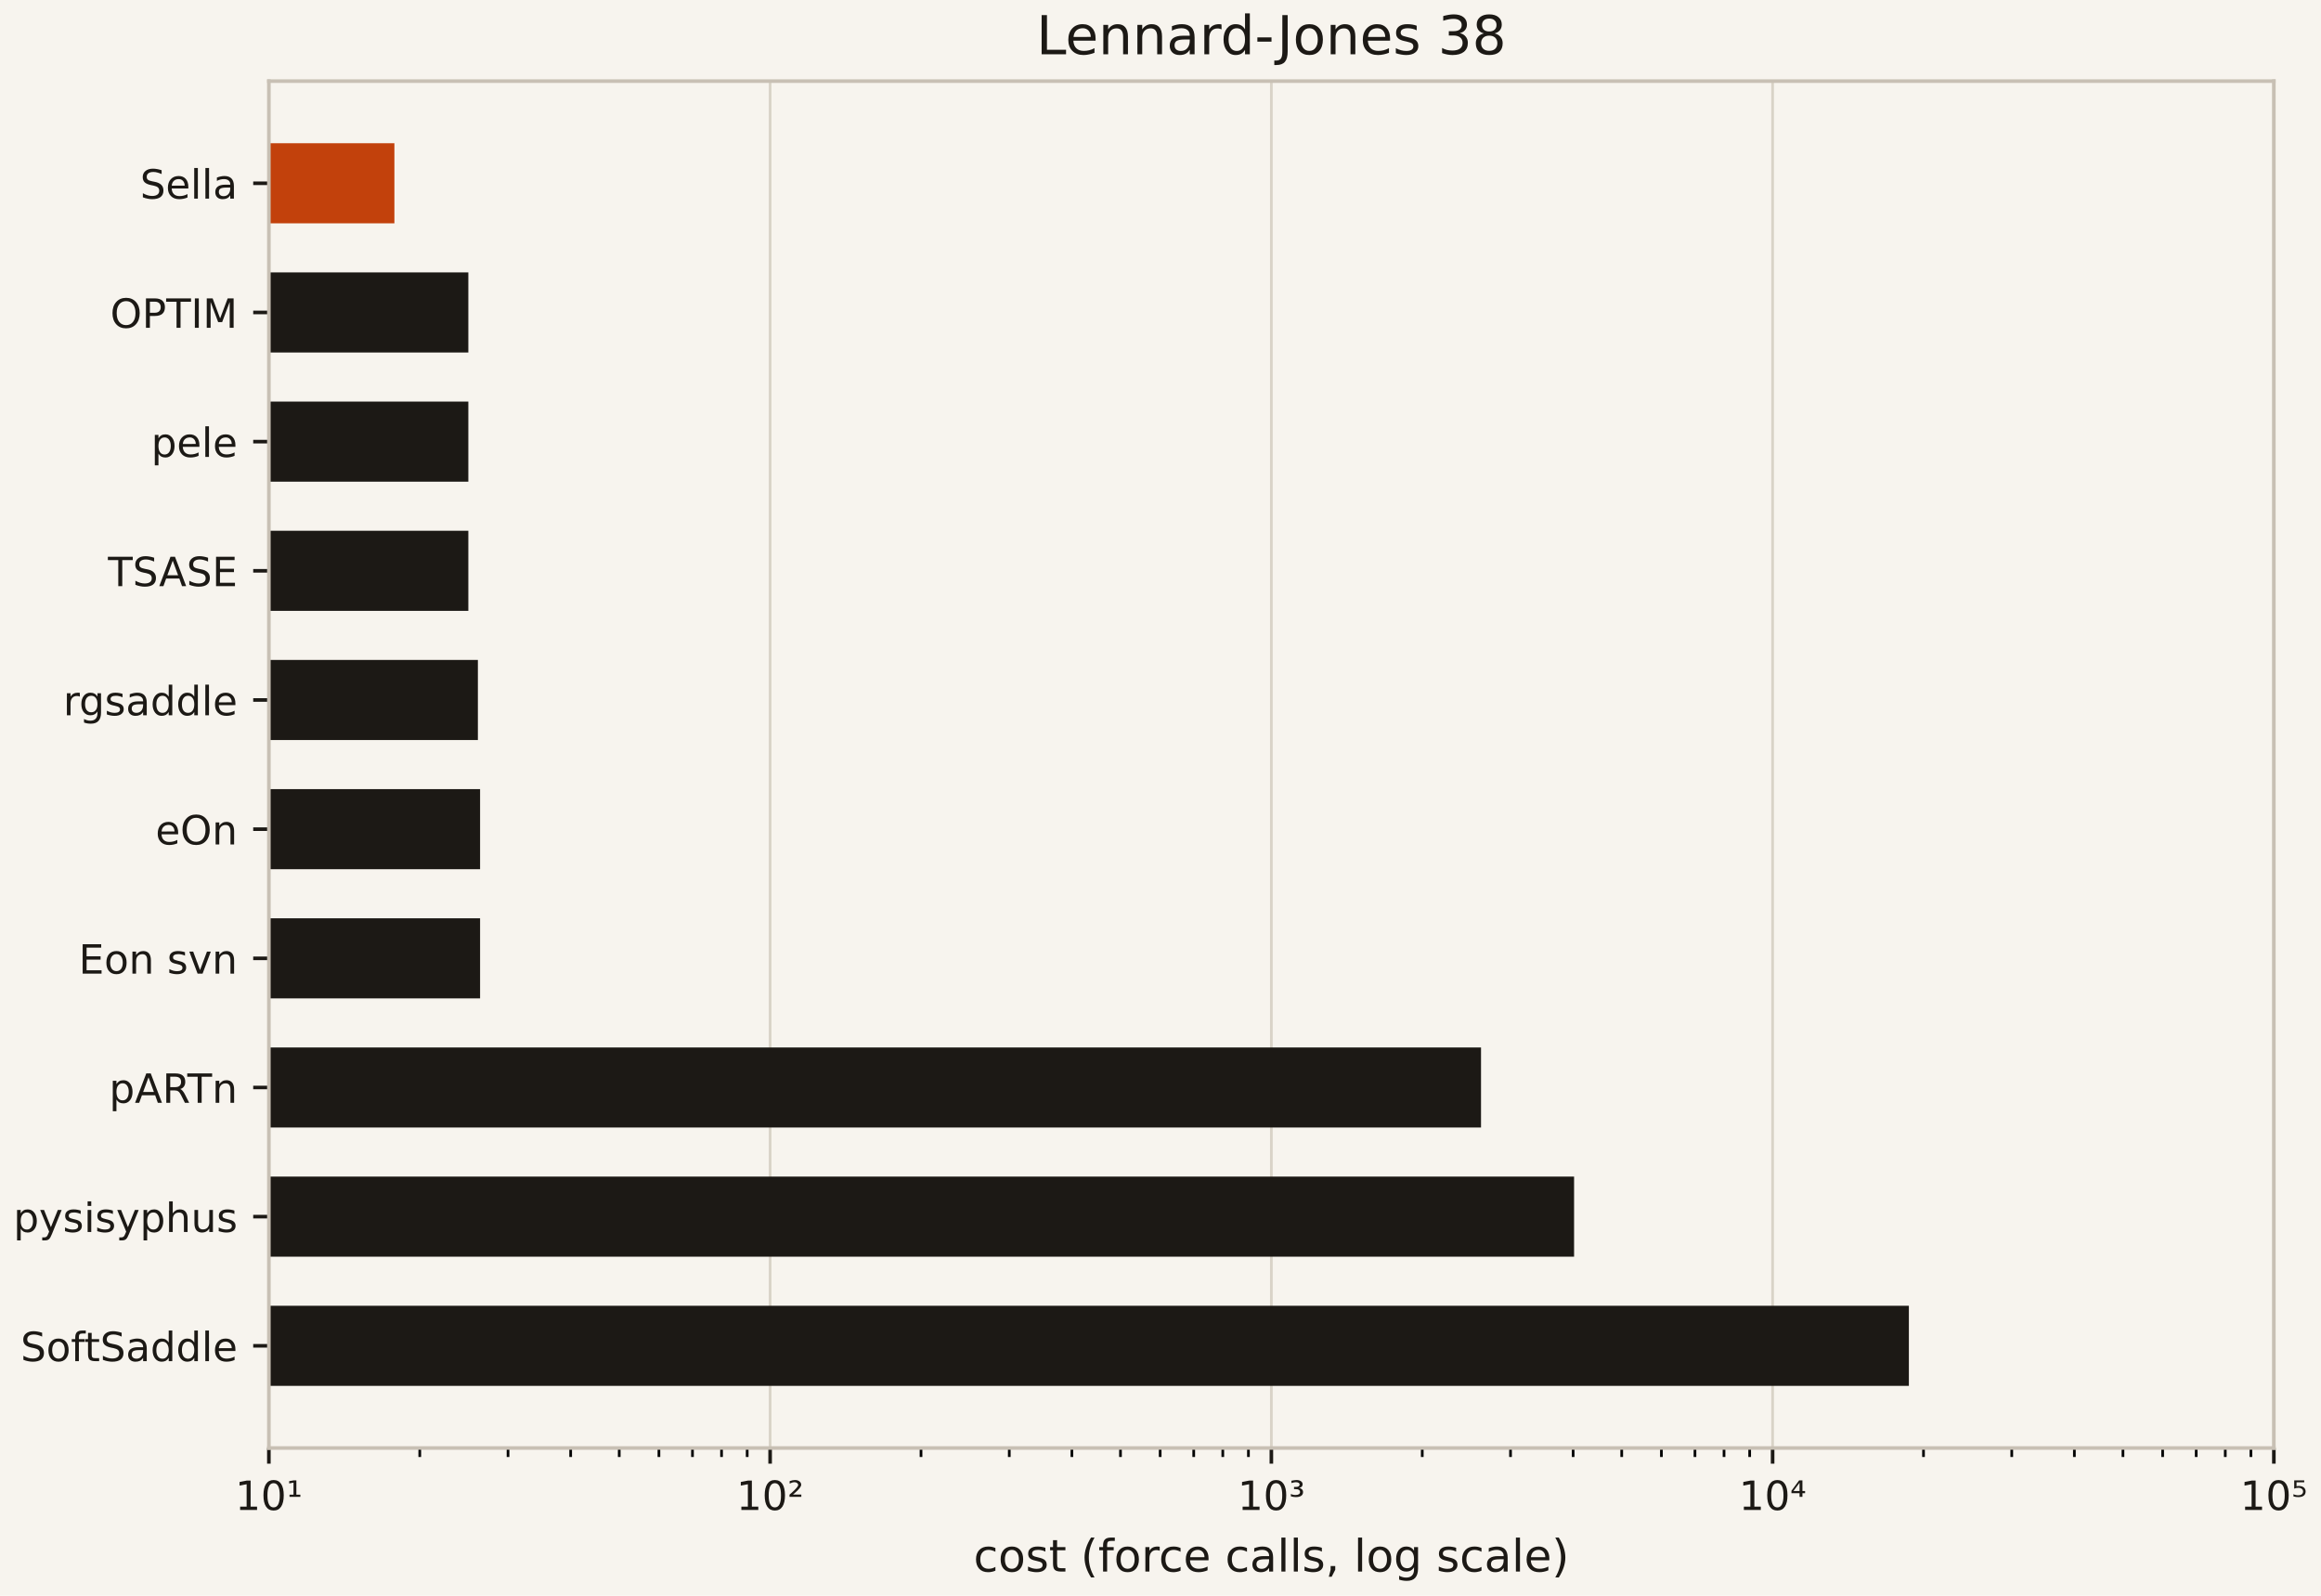
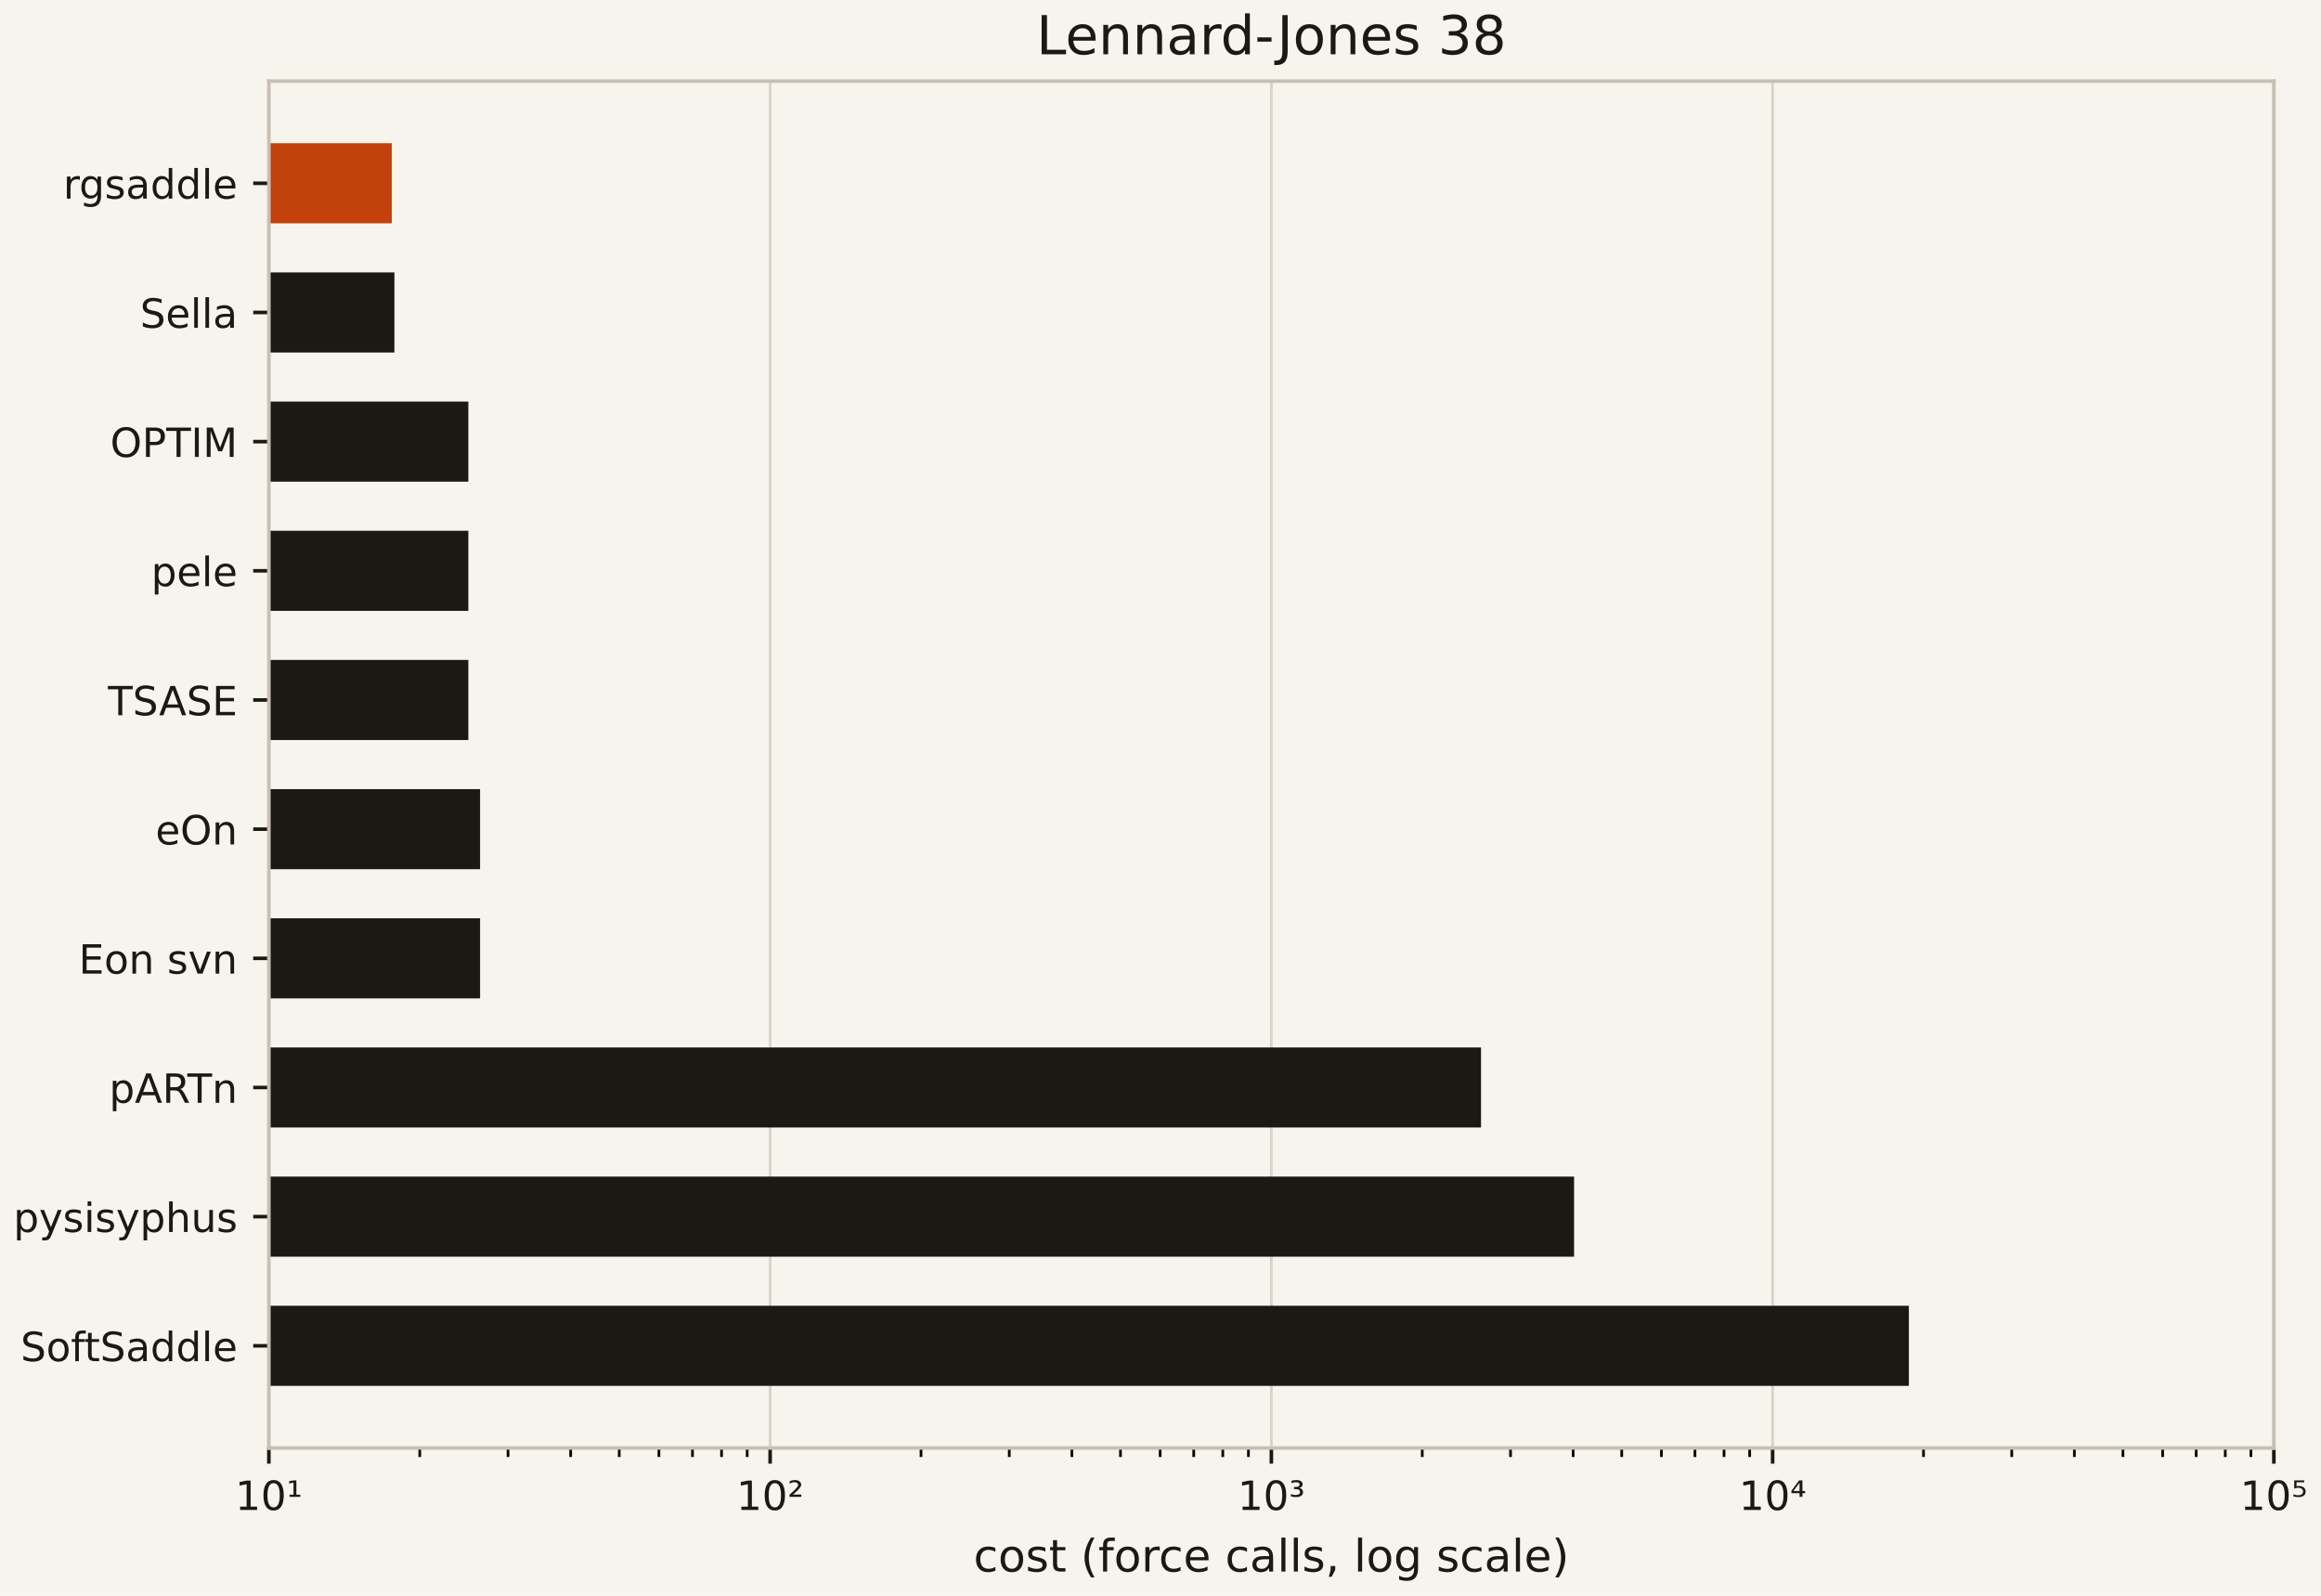
<svg xmlns="http://www.w3.org/2000/svg" xmlns:xlink="http://www.w3.org/1999/xlink" width="518.4pt" height="356.4pt" viewBox="0 0 518.4 356.4" version="1.1">
  <defs>
    <style type="text/css">*{stroke-linejoin: round; stroke-linecap: butt}</style>
  </defs>
  <g id="figure_1">
    <g id="patch_1">
      <path d="M 0 356.4  L 518.4 356.4  L 518.4 0  L 0 0  z " style="fill: #f7f4ee" />
    </g>
    <g id="axes_1">
      <g id="patch_2">
        <path d="M 60.054 323.399  L 507.869 323.399  L 507.869 18.118  L 60.054 18.118  z " style="fill: #f7f4ee" />
      </g>
      <g id="matplotlib.axis_1">
        <g id="xtick_1">
          <g id="line2d_1">
            <path d="M 60.054 323.399  L 60.054 18.118  " clip-path="url(#p5d60a2127d)" style="fill: none; stroke: #d9d3c7; stroke-width: 0.6; stroke-linecap: square" />
          </g>
          <g id="line2d_2">
            <defs>
              <path id="m0617ce4a32" d="M 0 0  L 0 3.5  " style="stroke: #1c1915; stroke-width: 0.8" />
            </defs>
            <g>
              <use xlink:href="#m0617ce4a32" x="60.054" y="323.399" style="fill: #1c1915; stroke: #1c1915; stroke-width: 0.8" />
            </g>
          </g>
          <g id="text_1">
            <text style="font-size: 9px; font-family: 'DejaVu Sans', 'Bitstream Vera Sans', 'Computer Modern Sans Serif', 'Lucida Grande', 'Verdana', 'Geneva', 'Lucid', 'Arial', 'Helvetica', 'Avant Garde', sans-serif; text-anchor: middle; fill: #1c1915" x="60.054" y="337.237" transform="rotate(-0 60.0543 337.2369)">10¹</text>
          </g>
        </g>
        <g id="xtick_2">
          <g id="line2d_3">
            <path d="M 172.008 323.399  L 172.008 18.118  " clip-path="url(#p5d60a2127d)" style="fill: none; stroke: #d9d3c7; stroke-width: 0.6; stroke-linecap: square" />
          </g>
          <g id="line2d_4">
            <g>
              <use xlink:href="#m0617ce4a32" x="172.008" y="323.399" style="fill: #1c1915; stroke: #1c1915; stroke-width: 0.8" />
            </g>
          </g>
          <g id="text_2">
            <text style="font-size: 9px; font-family: 'DejaVu Sans', 'Bitstream Vera Sans', 'Computer Modern Sans Serif', 'Lucida Grande', 'Verdana', 'Geneva', 'Lucid', 'Arial', 'Helvetica', 'Avant Garde', sans-serif; text-anchor: middle; fill: #1c1915" x="172.008" y="337.237" transform="rotate(-0 172.008 337.2369)">10²</text>
          </g>
        </g>
        <g id="xtick_3">
          <g id="line2d_5">
            <path d="M 283.962 323.399  L 283.962 18.118  " clip-path="url(#p5d60a2127d)" style="fill: none; stroke: #d9d3c7; stroke-width: 0.6; stroke-linecap: square" />
          </g>
          <g id="line2d_6">
            <g>
              <use xlink:href="#m0617ce4a32" x="283.962" y="323.399" style="fill: #1c1915; stroke: #1c1915; stroke-width: 0.8" />
            </g>
          </g>
          <g id="text_3">
            <text style="font-size: 9px; font-family: 'DejaVu Sans', 'Bitstream Vera Sans', 'Computer Modern Sans Serif', 'Lucida Grande', 'Verdana', 'Geneva', 'Lucid', 'Arial', 'Helvetica', 'Avant Garde', sans-serif; text-anchor: middle; fill: #1c1915" x="283.962" y="337.237" transform="rotate(-0 283.9618 337.2369)">10³</text>
          </g>
        </g>
        <g id="xtick_4">
          <g id="line2d_7">
            <path d="M 395.916 323.399  L 395.916 18.118  " clip-path="url(#p5d60a2127d)" style="fill: none; stroke: #d9d3c7; stroke-width: 0.6; stroke-linecap: square" />
          </g>
          <g id="line2d_8">
            <g>
              <use xlink:href="#m0617ce4a32" x="395.916" y="323.399" style="fill: #1c1915; stroke: #1c1915; stroke-width: 0.8" />
            </g>
          </g>
          <g id="text_4">
            <text style="font-size: 9px; font-family: 'DejaVu Sans', 'Bitstream Vera Sans', 'Computer Modern Sans Serif', 'Lucida Grande', 'Verdana', 'Geneva', 'Lucid', 'Arial', 'Helvetica', 'Avant Garde', sans-serif; text-anchor: middle; fill: #1c1915" x="395.916" y="337.237" transform="rotate(-0 395.9155 337.2369)">10⁴</text>
          </g>
        </g>
        <g id="xtick_5">
          <g id="line2d_9">
            <path d="M 507.869 323.399  L 507.869 18.118  " clip-path="url(#p5d60a2127d)" style="fill: none; stroke: #d9d3c7; stroke-width: 0.6; stroke-linecap: square" />
          </g>
          <g id="line2d_10">
            <g>
              <use xlink:href="#m0617ce4a32" x="507.869" y="323.399" style="fill: #1c1915; stroke: #1c1915; stroke-width: 0.8" />
            </g>
          </g>
          <g id="text_5">
            <text style="font-size: 9px; font-family: 'DejaVu Sans', 'Bitstream Vera Sans', 'Computer Modern Sans Serif', 'Lucida Grande', 'Verdana', 'Geneva', 'Lucid', 'Arial', 'Helvetica', 'Avant Garde', sans-serif; text-anchor: middle; fill: #1c1915" x="507.869" y="337.237" transform="rotate(-0 507.8693 337.2369)">10⁵</text>
          </g>
        </g>
        <g id="xtick_6">
          <g id="line2d_11">
            <defs>
              <path id="mdd76fc2fa7" d="M 0 0  L 0 2  " style="stroke: #000000; stroke-width: 0.6" />
            </defs>
            <g>
              <use xlink:href="#mdd76fc2fa7" x="93.756" y="323.399" style="stroke: #000000; stroke-width: 0.6" />
            </g>
          </g>
        </g>
        <g id="xtick_7">
          <g id="line2d_12">
            <g>
              <use xlink:href="#mdd76fc2fa7" x="113.47" y="323.399" style="stroke: #000000; stroke-width: 0.6" />
            </g>
          </g>
        </g>
        <g id="xtick_8">
          <g id="line2d_13">
            <g>
              <use xlink:href="#mdd76fc2fa7" x="127.457" y="323.399" style="stroke: #000000; stroke-width: 0.6" />
            </g>
          </g>
        </g>
        <g id="xtick_9">
          <g id="line2d_14">
            <g>
              <use xlink:href="#mdd76fc2fa7" x="138.307" y="323.399" style="stroke: #000000; stroke-width: 0.6" />
            </g>
          </g>
        </g>
        <g id="xtick_10">
          <g id="line2d_15">
            <g>
              <use xlink:href="#mdd76fc2fa7" x="147.171" y="323.399" style="stroke: #000000; stroke-width: 0.6" />
            </g>
          </g>
        </g>
        <g id="xtick_11">
          <g id="line2d_16">
            <g>
              <use xlink:href="#mdd76fc2fa7" x="154.666" y="323.399" style="stroke: #000000; stroke-width: 0.6" />
            </g>
          </g>
        </g>
        <g id="xtick_12">
          <g id="line2d_17">
            <g>
              <use xlink:href="#mdd76fc2fa7" x="161.159" y="323.399" style="stroke: #000000; stroke-width: 0.6" />
            </g>
          </g>
        </g>
        <g id="xtick_13">
          <g id="line2d_18">
            <g>
              <use xlink:href="#mdd76fc2fa7" x="166.885" y="323.399" style="stroke: #000000; stroke-width: 0.6" />
            </g>
          </g>
        </g>
        <g id="xtick_14">
          <g id="line2d_19">
            <g>
              <use xlink:href="#mdd76fc2fa7" x="205.709" y="323.399" style="stroke: #000000; stroke-width: 0.6" />
            </g>
          </g>
        </g>
        <g id="xtick_15">
          <g id="line2d_20">
            <g>
              <use xlink:href="#mdd76fc2fa7" x="225.424" y="323.399" style="stroke: #000000; stroke-width: 0.6" />
            </g>
          </g>
        </g>
        <g id="xtick_16">
          <g id="line2d_21">
            <g>
              <use xlink:href="#mdd76fc2fa7" x="239.411" y="323.399" style="stroke: #000000; stroke-width: 0.6" />
            </g>
          </g>
        </g>
        <g id="xtick_17">
          <g id="line2d_22">
            <g>
              <use xlink:href="#mdd76fc2fa7" x="250.26" y="323.399" style="stroke: #000000; stroke-width: 0.6" />
            </g>
          </g>
        </g>
        <g id="xtick_18">
          <g id="line2d_23">
            <g>
              <use xlink:href="#mdd76fc2fa7" x="259.125" y="323.399" style="stroke: #000000; stroke-width: 0.6" />
            </g>
          </g>
        </g>
        <g id="xtick_19">
          <g id="line2d_24">
            <g>
              <use xlink:href="#mdd76fc2fa7" x="266.62" y="323.399" style="stroke: #000000; stroke-width: 0.6" />
            </g>
          </g>
        </g>
        <g id="xtick_20">
          <g id="line2d_25">
            <g>
              <use xlink:href="#mdd76fc2fa7" x="273.112" y="323.399" style="stroke: #000000; stroke-width: 0.6" />
            </g>
          </g>
        </g>
        <g id="xtick_21">
          <g id="line2d_26">
            <g>
              <use xlink:href="#mdd76fc2fa7" x="278.839" y="323.399" style="stroke: #000000; stroke-width: 0.6" />
            </g>
          </g>
        </g>
        <g id="xtick_22">
          <g id="line2d_27">
            <g>
              <use xlink:href="#mdd76fc2fa7" x="317.663" y="323.399" style="stroke: #000000; stroke-width: 0.6" />
            </g>
          </g>
        </g>
        <g id="xtick_23">
          <g id="line2d_28">
            <g>
              <use xlink:href="#mdd76fc2fa7" x="337.377" y="323.399" style="stroke: #000000; stroke-width: 0.6" />
            </g>
          </g>
        </g>
        <g id="xtick_24">
          <g id="line2d_29">
            <g>
              <use xlink:href="#mdd76fc2fa7" x="351.365" y="323.399" style="stroke: #000000; stroke-width: 0.6" />
            </g>
          </g>
        </g>
        <g id="xtick_25">
          <g id="line2d_30">
            <g>
              <use xlink:href="#mdd76fc2fa7" x="362.214" y="323.399" style="stroke: #000000; stroke-width: 0.6" />
            </g>
          </g>
        </g>
        <g id="xtick_26">
          <g id="line2d_31">
            <g>
              <use xlink:href="#mdd76fc2fa7" x="371.079" y="323.399" style="stroke: #000000; stroke-width: 0.6" />
            </g>
          </g>
        </g>
        <g id="xtick_27">
          <g id="line2d_32">
            <g>
              <use xlink:href="#mdd76fc2fa7" x="378.574" y="323.399" style="stroke: #000000; stroke-width: 0.6" />
            </g>
          </g>
        </g>
        <g id="xtick_28">
          <g id="line2d_33">
            <g>
              <use xlink:href="#mdd76fc2fa7" x="385.066" y="323.399" style="stroke: #000000; stroke-width: 0.6" />
            </g>
          </g>
        </g>
        <g id="xtick_29">
          <g id="line2d_34">
            <g>
              <use xlink:href="#mdd76fc2fa7" x="390.793" y="323.399" style="stroke: #000000; stroke-width: 0.6" />
            </g>
          </g>
        </g>
        <g id="xtick_30">
          <g id="line2d_35">
            <g>
              <use xlink:href="#mdd76fc2fa7" x="429.617" y="323.399" style="stroke: #000000; stroke-width: 0.6" />
            </g>
          </g>
        </g>
        <g id="xtick_31">
          <g id="line2d_36">
            <g>
              <use xlink:href="#mdd76fc2fa7" x="449.331" y="323.399" style="stroke: #000000; stroke-width: 0.6" />
            </g>
          </g>
        </g>
        <g id="xtick_32">
          <g id="line2d_37">
            <g>
              <use xlink:href="#mdd76fc2fa7" x="463.318" y="323.399" style="stroke: #000000; stroke-width: 0.6" />
            </g>
          </g>
        </g>
        <g id="xtick_33">
          <g id="line2d_38">
            <g>
              <use xlink:href="#mdd76fc2fa7" x="474.168" y="323.399" style="stroke: #000000; stroke-width: 0.6" />
            </g>
          </g>
        </g>
        <g id="xtick_34">
          <g id="line2d_39">
            <g>
              <use xlink:href="#mdd76fc2fa7" x="483.032" y="323.399" style="stroke: #000000; stroke-width: 0.6" />
            </g>
          </g>
        </g>
        <g id="xtick_35">
          <g id="line2d_40">
            <g>
              <use xlink:href="#mdd76fc2fa7" x="490.527" y="323.399" style="stroke: #000000; stroke-width: 0.6" />
            </g>
          </g>
        </g>
        <g id="xtick_36">
          <g id="line2d_41">
            <g>
              <use xlink:href="#mdd76fc2fa7" x="497.02" y="323.399" style="stroke: #000000; stroke-width: 0.6" />
            </g>
          </g>
        </g>
        <g id="xtick_37">
          <g id="line2d_42">
            <g>
              <use xlink:href="#mdd76fc2fa7" x="502.747" y="323.399" style="stroke: #000000; stroke-width: 0.6" />
            </g>
          </g>
        </g>
        <g id="text_6">
          <text style="font-size: 10px; font-family: 'DejaVu Sans', 'Bitstream Vera Sans', 'Computer Modern Sans Serif', 'Lucida Grande', 'Verdana', 'Geneva', 'Lucid', 'Arial', 'Helvetica', 'Avant Garde', sans-serif; text-anchor: middle; fill: #1c1915" x="283.962" y="350.997" transform="rotate(-0 283.9618 350.9974)">cost (force calls, log scale)</text>
        </g>
      </g>
      <g id="matplotlib.axis_2">
        <g id="ytick_1">
          <g id="line2d_43">
            <defs>
              <path id="m97dde00479" d="M 0 0  L -3.5 0  " style="stroke: #1c1915; stroke-width: 0.8" />
            </defs>
            <g>
              <use xlink:href="#m97dde00479" x="60.054" y="40.938" style="fill: #1c1915; stroke: #1c1915; stroke-width: 0.8" />
            </g>
          </g>
          <g id="text_7">
-             <text style="font-size: 9px; font-family: 'DejaVu Sans', 'Bitstream Vera Sans', 'Computer Modern Sans Serif', 'Lucida Grande', 'Verdana', 'Geneva', 'Lucid', 'Arial', 'Helvetica', 'Avant Garde', sans-serif; text-anchor: end; fill: #1c1915" x="53.054" y="44.357" transform="rotate(-0 53.0543 44.35726)">Sella</text>
+             <text style="font-size: 9px; font-family: 'DejaVu Sans', 'Bitstream Vera Sans', 'Computer Modern Sans Serif', 'Lucida Grande', 'Verdana', 'Geneva', 'Lucid', 'Arial', 'Helvetica', 'Avant Garde', sans-serif; text-anchor: end; fill: #1c1915" x="53.054" y="44.357" transform="rotate(-0 53.0543 44.35726)">rgsaddle</text>
          </g>
        </g>
        <g id="ytick_2">
          <g id="line2d_44">
            <g>
              <use xlink:href="#m97dde00479" x="60.054" y="69.787" style="fill: #1c1915; stroke: #1c1915; stroke-width: 0.8" />
            </g>
          </g>
          <g id="text_8">
-             <text style="font-size: 9px; font-family: 'DejaVu Sans', 'Bitstream Vera Sans', 'Computer Modern Sans Serif', 'Lucida Grande', 'Verdana', 'Geneva', 'Lucid', 'Arial', 'Helvetica', 'Avant Garde', sans-serif; text-anchor: end; fill: #1c1915" x="53.054" y="73.206" transform="rotate(-0 53.0543 73.20595)">OPTIM</text>
+             <text style="font-size: 9px; font-family: 'DejaVu Sans', 'Bitstream Vera Sans', 'Computer Modern Sans Serif', 'Lucida Grande', 'Verdana', 'Geneva', 'Lucid', 'Arial', 'Helvetica', 'Avant Garde', sans-serif; text-anchor: end; fill: #1c1915" x="53.054" y="73.206" transform="rotate(-0 53.0543 73.20631)">Sella</text>
          </g>
        </g>
        <g id="ytick_3">
          <g id="line2d_45">
            <g>
              <use xlink:href="#m97dde00479" x="60.054" y="98.636" style="fill: #1c1915; stroke: #1c1915; stroke-width: 0.8" />
            </g>
          </g>
          <g id="text_9">
-             <text style="font-size: 9px; font-family: 'DejaVu Sans', 'Bitstream Vera Sans', 'Computer Modern Sans Serif', 'Lucida Grande', 'Verdana', 'Geneva', 'Lucid', 'Arial', 'Helvetica', 'Avant Garde', sans-serif; text-anchor: end; fill: #1c1915" x="53.054" y="102.055" transform="rotate(-0 53.0543 102.0554)">pele</text>
+             <text style="font-size: 9px; font-family: 'DejaVu Sans', 'Bitstream Vera Sans', 'Computer Modern Sans Serif', 'Lucida Grande', 'Verdana', 'Geneva', 'Lucid', 'Arial', 'Helvetica', 'Avant Garde', sans-serif; text-anchor: end; fill: #1c1915" x="53.054" y="102.055" transform="rotate(-0 53.0543 102.055)">OPTIM</text>
          </g>
        </g>
        <g id="ytick_4">
          <g id="line2d_46">
            <g>
              <use xlink:href="#m97dde00479" x="60.054" y="127.485" style="fill: #1c1915; stroke: #1c1915; stroke-width: 0.8" />
            </g>
          </g>
          <g id="text_10">
-             <text style="font-size: 9px; font-family: 'DejaVu Sans', 'Bitstream Vera Sans', 'Computer Modern Sans Serif', 'Lucida Grande', 'Verdana', 'Geneva', 'Lucid', 'Arial', 'Helvetica', 'Avant Garde', sans-serif; text-anchor: end; fill: #1c1915" x="53.054" y="130.904" transform="rotate(-0 53.0543 130.904)">TSASE</text>
+             <text style="font-size: 9px; font-family: 'DejaVu Sans', 'Bitstream Vera Sans', 'Computer Modern Sans Serif', 'Lucida Grande', 'Verdana', 'Geneva', 'Lucid', 'Arial', 'Helvetica', 'Avant Garde', sans-serif; text-anchor: end; fill: #1c1915" x="53.054" y="130.904" transform="rotate(-0 53.0543 130.9044)">pele</text>
          </g>
        </g>
        <g id="ytick_5">
          <g id="line2d_47">
            <g>
              <use xlink:href="#m97dde00479" x="60.054" y="156.334" style="fill: #1c1915; stroke: #1c1915; stroke-width: 0.8" />
            </g>
          </g>
          <g id="text_11">
-             <text style="font-size: 9px; font-family: 'DejaVu Sans', 'Bitstream Vera Sans', 'Computer Modern Sans Serif', 'Lucida Grande', 'Verdana', 'Geneva', 'Lucid', 'Arial', 'Helvetica', 'Avant Garde', sans-serif; text-anchor: end; fill: #1c1915" x="53.054" y="159.753" transform="rotate(-0 53.0543 159.7534)">rgsaddle</text>
+             <text style="font-size: 9px; font-family: 'DejaVu Sans', 'Bitstream Vera Sans', 'Computer Modern Sans Serif', 'Lucida Grande', 'Verdana', 'Geneva', 'Lucid', 'Arial', 'Helvetica', 'Avant Garde', sans-serif; text-anchor: end; fill: #1c1915" x="53.054" y="159.753" transform="rotate(-0 53.0543 159.7531)">TSASE</text>
          </g>
        </g>
        <g id="ytick_6">
          <g id="line2d_48">
            <g>
              <use xlink:href="#m97dde00479" x="60.054" y="185.183" style="fill: #1c1915; stroke: #1c1915; stroke-width: 0.8" />
            </g>
          </g>
          <g id="text_12">
            <text style="font-size: 9px; font-family: 'DejaVu Sans', 'Bitstream Vera Sans', 'Computer Modern Sans Serif', 'Lucida Grande', 'Verdana', 'Geneva', 'Lucid', 'Arial', 'Helvetica', 'Avant Garde', sans-serif; text-anchor: end; fill: #1c1915" x="53.054" y="188.602" transform="rotate(-0 53.0543 188.6021)">eOn</text>
          </g>
        </g>
        <g id="ytick_7">
          <g id="line2d_49">
            <g>
              <use xlink:href="#m97dde00479" x="60.054" y="214.032" style="fill: #1c1915; stroke: #1c1915; stroke-width: 0.8" />
            </g>
          </g>
          <g id="text_13">
            <text style="font-size: 9px; font-family: 'DejaVu Sans', 'Bitstream Vera Sans', 'Computer Modern Sans Serif', 'Lucida Grande', 'Verdana', 'Geneva', 'Lucid', 'Arial', 'Helvetica', 'Avant Garde', sans-serif; text-anchor: end; fill: #1c1915" x="53.054" y="217.451" transform="rotate(-0 53.0543 217.4512)">Eon svn</text>
          </g>
        </g>
        <g id="ytick_8">
          <g id="line2d_50">
            <g>
              <use xlink:href="#m97dde00479" x="60.054" y="242.881" style="fill: #1c1915; stroke: #1c1915; stroke-width: 0.8" />
            </g>
          </g>
          <g id="text_14">
            <text style="font-size: 9px; font-family: 'DejaVu Sans', 'Bitstream Vera Sans', 'Computer Modern Sans Serif', 'Lucida Grande', 'Verdana', 'Geneva', 'Lucid', 'Arial', 'Helvetica', 'Avant Garde', sans-serif; text-anchor: end; fill: #1c1915" x="53.054" y="246.3" transform="rotate(-0 53.0543 246.3002)">pARTn</text>
          </g>
        </g>
        <g id="ytick_9">
          <g id="line2d_51">
            <g>
              <use xlink:href="#m97dde00479" x="60.054" y="271.73" style="fill: #1c1915; stroke: #1c1915; stroke-width: 0.8" />
            </g>
          </g>
          <g id="text_15">
            <text style="font-size: 9px; font-family: 'DejaVu Sans', 'Bitstream Vera Sans', 'Computer Modern Sans Serif', 'Lucida Grande', 'Verdana', 'Geneva', 'Lucid', 'Arial', 'Helvetica', 'Avant Garde', sans-serif; text-anchor: end; fill: #1c1915" x="53.054" y="275.15" transform="rotate(-0 53.0543 275.1496)">pysisyphus</text>
          </g>
        </g>
        <g id="ytick_10">
          <g id="line2d_52">
            <g>
              <use xlink:href="#m97dde00479" x="60.054" y="300.579" style="fill: #1c1915; stroke: #1c1915; stroke-width: 0.8" />
            </g>
          </g>
          <g id="text_16">
            <text style="font-size: 9px; font-family: 'DejaVu Sans', 'Bitstream Vera Sans', 'Computer Modern Sans Serif', 'Lucida Grande', 'Verdana', 'Geneva', 'Lucid', 'Arial', 'Helvetica', 'Avant Garde', sans-serif; text-anchor: end; fill: #1c1915" x="53.054" y="303.999" transform="rotate(-0 53.0543 303.9987)">SoftSaddle</text>
          </g>
        </g>
      </g>
      <g id="patch_3">
-         <path d="M 60.054 31.995  L 88.09 31.995  L 88.09 49.881  L 60.054 49.881  z " clip-path="url(#p5d60a2127d)" style="fill: #c2410c" />
+         <path d="M 60.054 31.995  L 87.499 31.995  L 87.499 49.881  L 60.054 49.881  z " clip-path="url(#p5d60a2127d)" style="fill: #c2410c" />
      </g>
      <g id="patch_4">
-         <path d="M 60.054 60.844  L 104.605 60.844  L 104.605 78.73  L 60.054 78.73  z " clip-path="url(#p5d60a2127d)" style="fill: #1c1915" />
+         <path d="M 60.054 60.844  L 88.09 60.844  L 88.09 78.73  L 60.054 78.73  z " clip-path="url(#p5d60a2127d)" style="fill: #1c1915" />
      </g>
      <g id="patch_5">
        <path d="M 60.054 89.693  L 104.605 89.693  L 104.605 107.579  L 60.054 107.579  z " clip-path="url(#p5d60a2127d)" style="fill: #1c1915" />
      </g>
      <g id="patch_6">
        <path d="M 60.054 118.542  L 104.605 118.542  L 104.605 136.428  L 60.054 136.428  z " clip-path="url(#p5d60a2127d)" style="fill: #1c1915" />
      </g>
      <g id="patch_7">
-         <path d="M 60.054 147.391  L 106.736 147.391  L 106.736 165.277  L 60.054 165.277  z " clip-path="url(#p5d60a2127d)" style="fill: #1c1915" />
+         <path d="M 60.054 147.391  L 104.605 147.391  L 104.605 165.277  L 60.054 165.277  z " clip-path="url(#p5d60a2127d)" style="fill: #1c1915" />
      </g>
      <g id="patch_8">
        <path d="M 60.054 176.24  L 107.227 176.24  L 107.227 194.126  L 60.054 194.126  z " clip-path="url(#p5d60a2127d)" style="fill: #1c1915" />
      </g>
      <g id="patch_9">
        <path d="M 60.054 205.089  L 107.227 205.089  L 107.227 222.975  L 60.054 222.975  z " clip-path="url(#p5d60a2127d)" style="fill: #1c1915" />
      </g>
      <g id="patch_10">
        <path d="M 60.054 233.938  L 330.789 233.938  L 330.789 251.824  L 60.054 251.824  z " clip-path="url(#p5d60a2127d)" style="fill: #1c1915" />
      </g>
      <g id="patch_11">
        <path d="M 60.054 262.787  L 351.573 262.787  L 351.573 280.674  L 60.054 280.674  z " clip-path="url(#p5d60a2127d)" style="fill: #1c1915" />
      </g>
      <g id="patch_12">
        <path d="M 60.054 291.636  L 426.351 291.636  L 426.351 309.523  L 60.054 309.523  z " clip-path="url(#p5d60a2127d)" style="fill: #1c1915" />
      </g>
      <g id="patch_13">
        <path d="M 60.054 323.399  L 60.054 18.118  " style="fill: none; stroke: #c8c0b4; stroke-width: 0.8; stroke-linejoin: miter; stroke-linecap: square" />
      </g>
      <g id="patch_14">
        <path d="M 507.869 323.399  L 507.869 18.118  " style="fill: none; stroke: #c8c0b4; stroke-width: 0.8; stroke-linejoin: miter; stroke-linecap: square" />
      </g>
      <g id="patch_15">
        <path d="M 60.054 323.399  L 507.869 323.399  " style="fill: none; stroke: #c8c0b4; stroke-width: 0.8; stroke-linejoin: miter; stroke-linecap: square" />
      </g>
      <g id="patch_16">
        <path d="M 60.054 18.118  L 507.869 18.118  " style="fill: none; stroke: #c8c0b4; stroke-width: 0.8; stroke-linejoin: miter; stroke-linecap: square" />
      </g>
      <g id="text_17">
        <text style="font-size: 12px; font-family: 'DejaVu Sans', 'Bitstream Vera Sans', 'Computer Modern Sans Serif', 'Lucida Grande', 'Verdana', 'Geneva', 'Lucid', 'Arial', 'Helvetica', 'Avant Garde', sans-serif; text-anchor: middle; fill: #1c1915" x="283.962" y="12.118" transform="rotate(-0 283.9618 12.11837)">Lennard-Jones 38</text>
      </g>
    </g>
  </g>
  <defs>
    <clipPath id="p5d60a2127d">
      <rect x="60.054" y="18.118" width="447.815" height="305.281" />
    </clipPath>
  </defs>
</svg>
